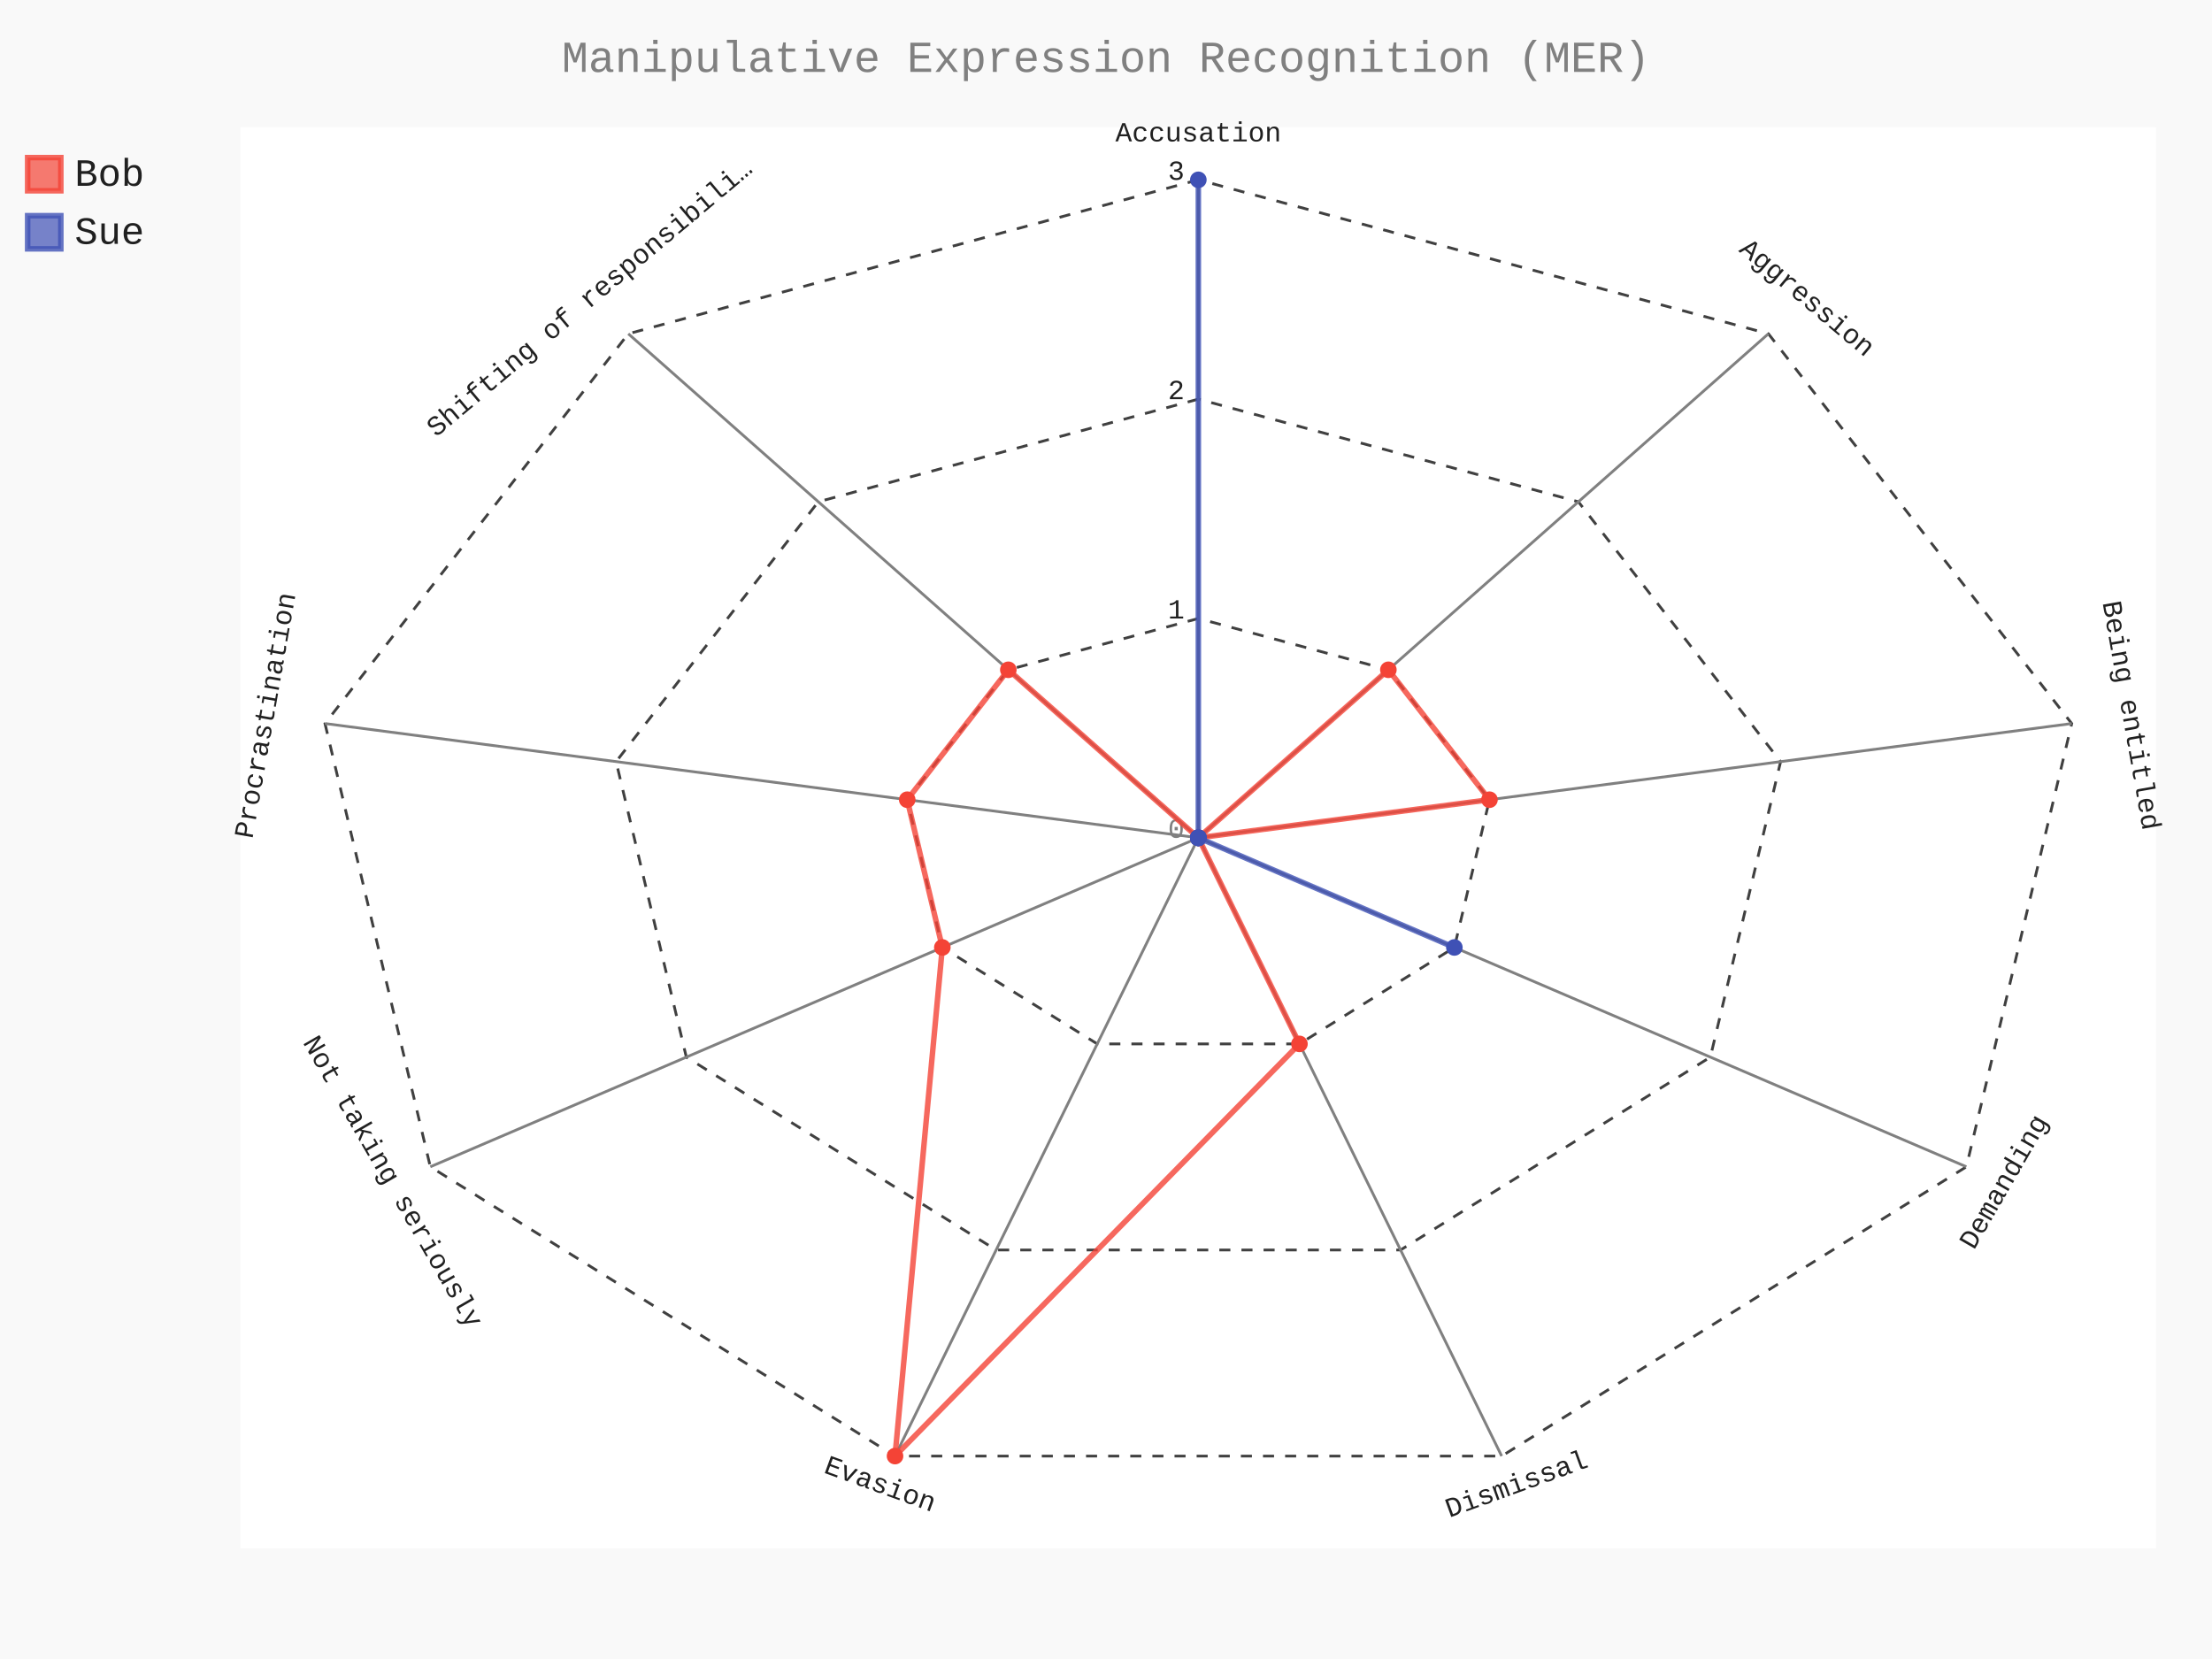
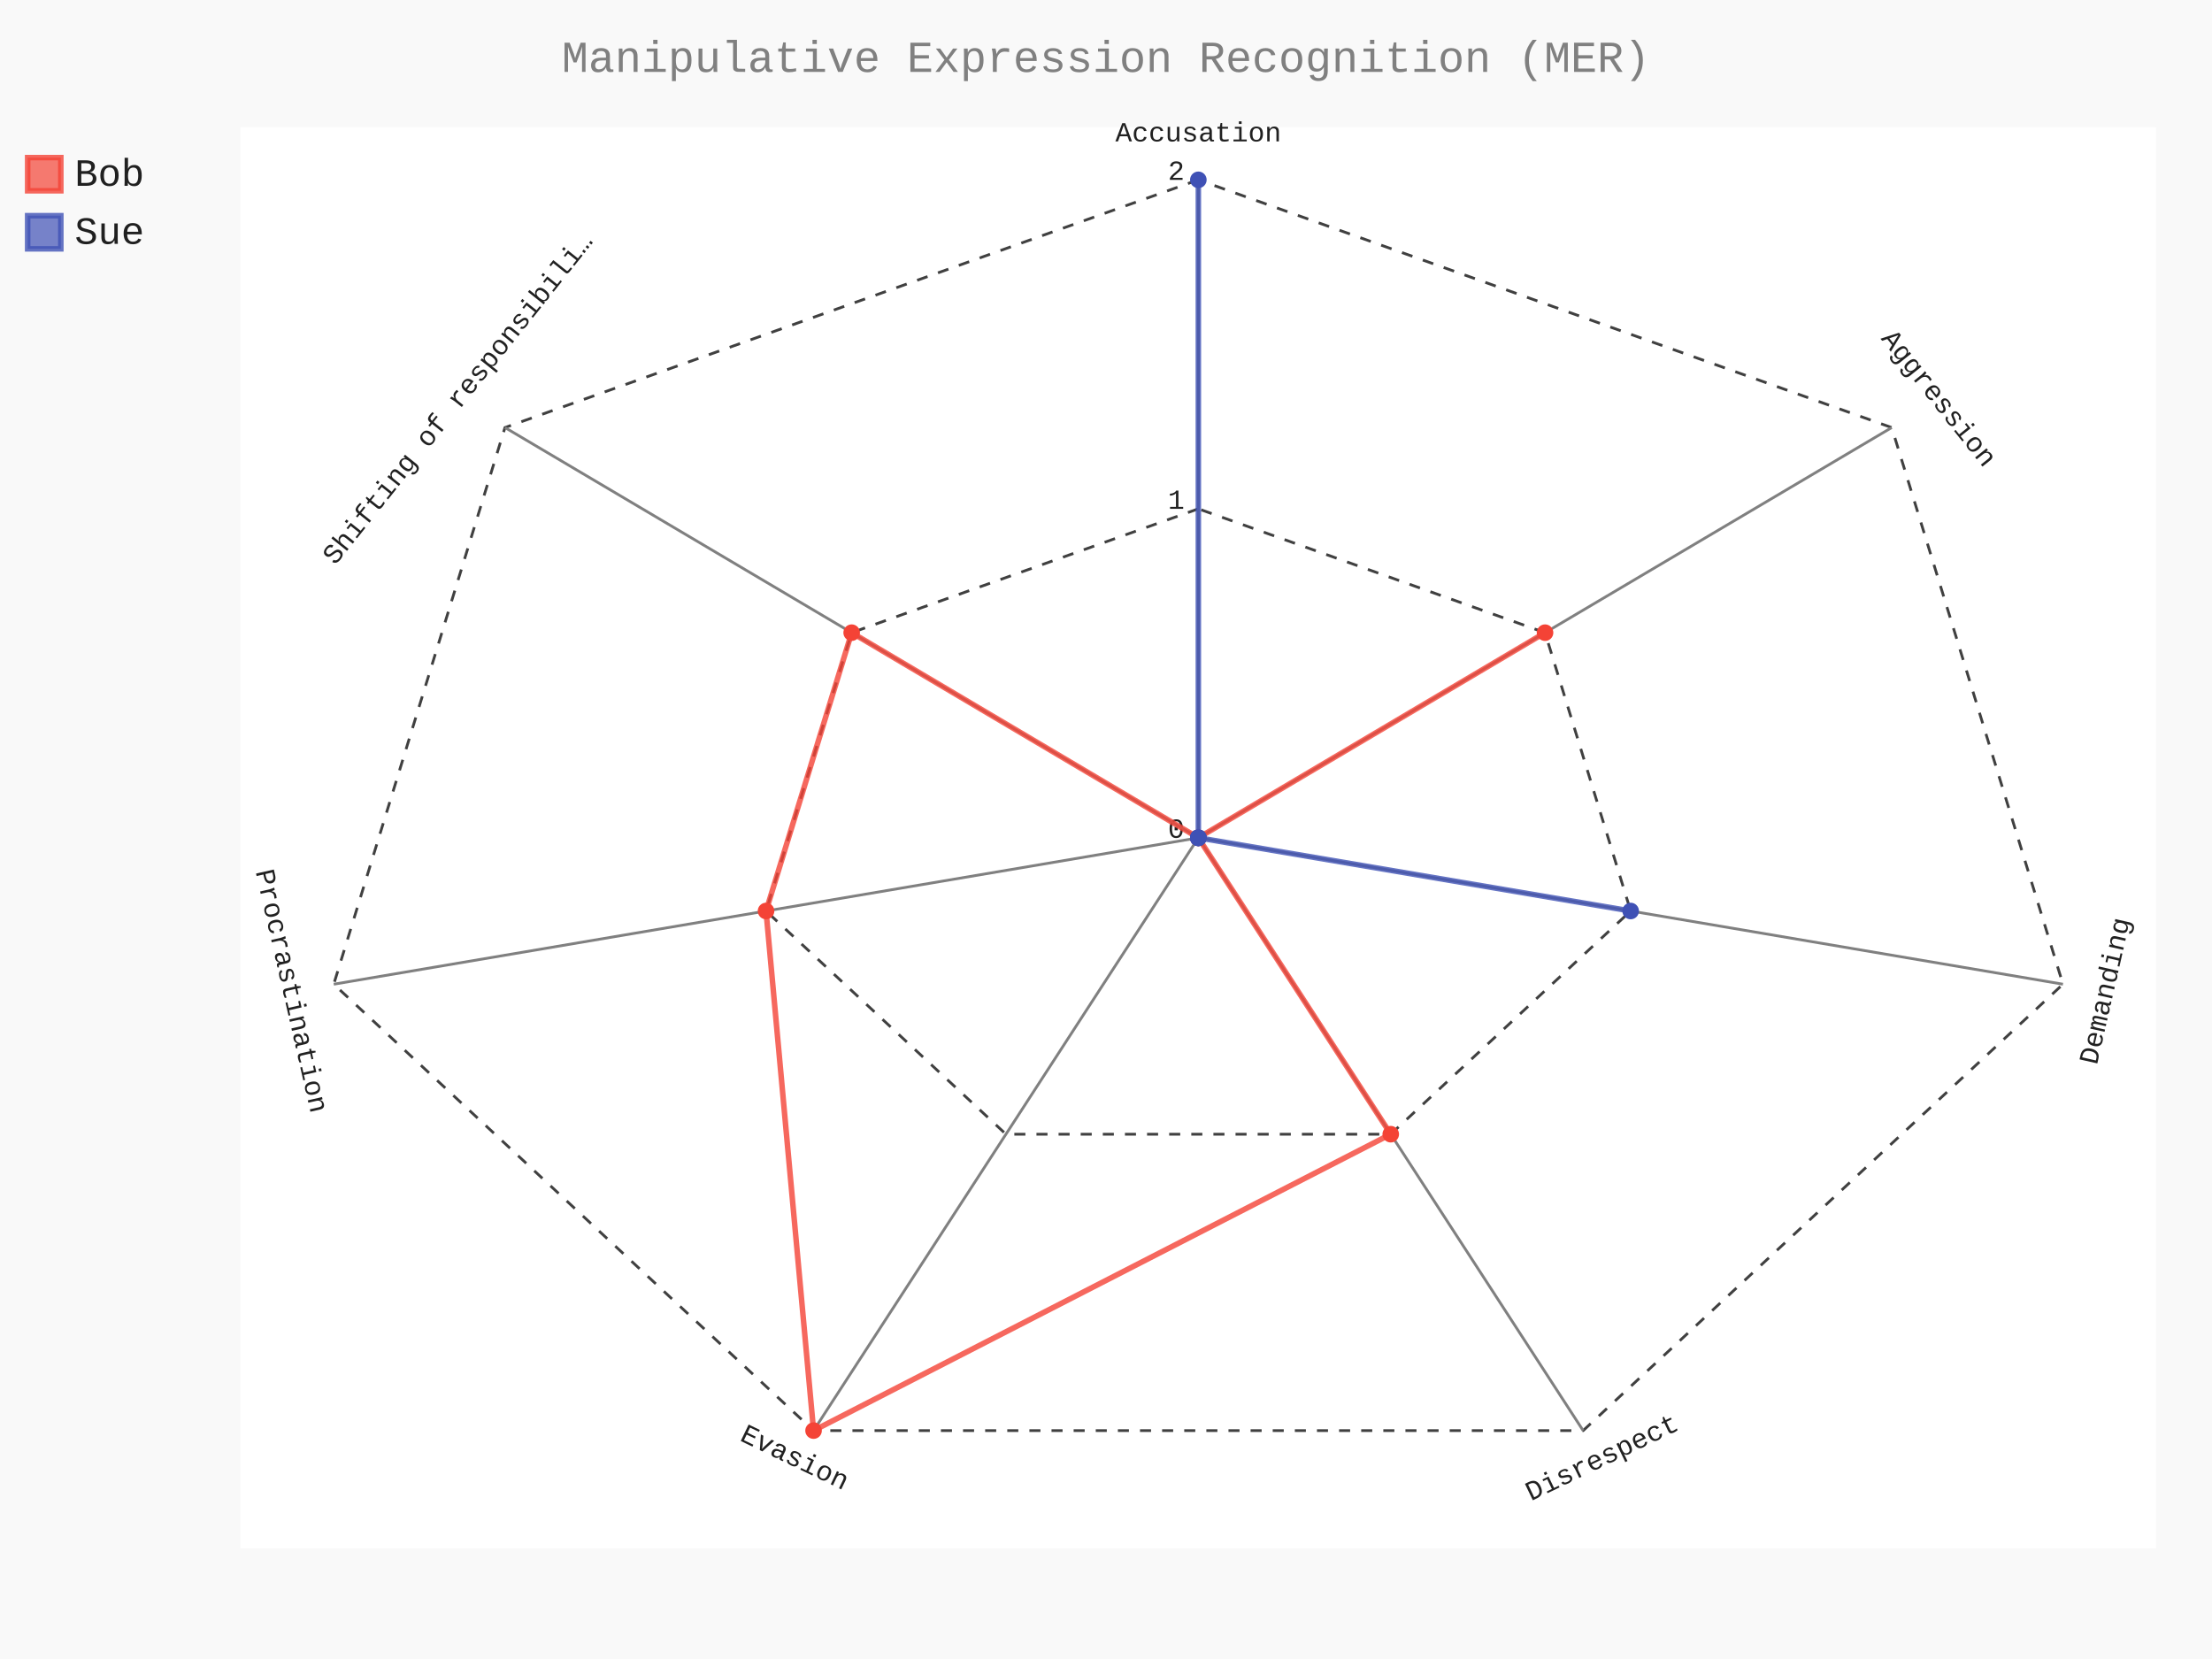
- <svg xmlns="http://www.w3.org/2000/svg" id="chart-480f4304-5eb9-499c-a55f-f713c4b751ca" class="pygal-chart" viewBox="0 0 800 600">
+ <svg xmlns="http://www.w3.org/2000/svg" id="chart-66e46564-d91a-49e9-9be1-52572265bdf7" class="pygal-chart" viewBox="0 0 800 600">
  <defs>
-     <style type="text/css">#chart-480f4304-5eb9-499c-a55f-f713c4b751ca{-webkit-user-select:none;-webkit-font-smoothing:antialiased;font-family:Consolas,"Liberation Mono",Menlo,Courier,monospace}#chart-480f4304-5eb9-499c-a55f-f713c4b751ca .title{font-family:Consolas,"Liberation Mono",Menlo,Courier,monospace;font-size:16px}#chart-480f4304-5eb9-499c-a55f-f713c4b751ca .legends .legend text{font-family:Consolas,"Liberation Mono",Menlo,Courier,monospace;font-size:14px}#chart-480f4304-5eb9-499c-a55f-f713c4b751ca .axis text{font-family:Consolas,"Liberation Mono",Menlo,Courier,monospace;font-size:10px}#chart-480f4304-5eb9-499c-a55f-f713c4b751ca .axis text.major{font-family:Consolas,"Liberation Mono",Menlo,Courier,monospace;font-size:10px}#chart-480f4304-5eb9-499c-a55f-f713c4b751ca .text-overlay text.value{font-family:Consolas,"Liberation Mono",Menlo,Courier,monospace;font-size:16px}#chart-480f4304-5eb9-499c-a55f-f713c4b751ca .text-overlay text.label{font-family:Consolas,"Liberation Mono",Menlo,Courier,monospace;font-size:10px}#chart-480f4304-5eb9-499c-a55f-f713c4b751ca .tooltip{font-family:Consolas,"Liberation Mono",Menlo,Courier,monospace;font-size:14px}#chart-480f4304-5eb9-499c-a55f-f713c4b751ca text.no_data{font-family:Consolas,"Liberation Mono",Menlo,Courier,monospace;font-size:64px}
- #chart-480f4304-5eb9-499c-a55f-f713c4b751ca{background-color:rgba(249,249,249,1)}#chart-480f4304-5eb9-499c-a55f-f713c4b751ca path,#chart-480f4304-5eb9-499c-a55f-f713c4b751ca line,#chart-480f4304-5eb9-499c-a55f-f713c4b751ca rect,#chart-480f4304-5eb9-499c-a55f-f713c4b751ca circle{-webkit-transition:150ms;-moz-transition:150ms;transition:150ms}#chart-480f4304-5eb9-499c-a55f-f713c4b751ca .graph &gt; .background{fill:rgba(249,249,249,1)}#chart-480f4304-5eb9-499c-a55f-f713c4b751ca .plot &gt; .background{fill:rgba(255,255,255,1)}#chart-480f4304-5eb9-499c-a55f-f713c4b751ca .graph{fill:rgba(0,0,0,.87)}#chart-480f4304-5eb9-499c-a55f-f713c4b751ca text.no_data{fill:rgba(128,128,128,1)}#chart-480f4304-5eb9-499c-a55f-f713c4b751ca .title{fill:rgba(128,128,128,1)}#chart-480f4304-5eb9-499c-a55f-f713c4b751ca .legends .legend text{fill:rgba(0,0,0,.87)}#chart-480f4304-5eb9-499c-a55f-f713c4b751ca .legends .legend:hover text{fill:rgba(128,128,128,1)}#chart-480f4304-5eb9-499c-a55f-f713c4b751ca .axis .line{stroke:rgba(128,128,128,1)}#chart-480f4304-5eb9-499c-a55f-f713c4b751ca .axis .guide.line{stroke:rgba(0,0,0,.54)}#chart-480f4304-5eb9-499c-a55f-f713c4b751ca .axis .major.line{stroke:rgba(0,0,0,.87)}#chart-480f4304-5eb9-499c-a55f-f713c4b751ca .axis text.major{fill:rgba(128,128,128,1)}#chart-480f4304-5eb9-499c-a55f-f713c4b751ca .axis.y .guides:hover .guide.line,#chart-480f4304-5eb9-499c-a55f-f713c4b751ca .line-graph .axis.x .guides:hover .guide.line,#chart-480f4304-5eb9-499c-a55f-f713c4b751ca .stackedline-graph .axis.x .guides:hover .guide.line,#chart-480f4304-5eb9-499c-a55f-f713c4b751ca .xy-graph .axis.x .guides:hover .guide.line{stroke:rgba(128,128,128,1)}#chart-480f4304-5eb9-499c-a55f-f713c4b751ca .axis .guides:hover text{fill:rgba(128,128,128,1)}#chart-480f4304-5eb9-499c-a55f-f713c4b751ca .reactive{fill-opacity:.7;stroke-opacity:.8;stroke-width:2}#chart-480f4304-5eb9-499c-a55f-f713c4b751ca .ci{stroke:rgba(0,0,0,.87)}#chart-480f4304-5eb9-499c-a55f-f713c4b751ca .reactive.active,#chart-480f4304-5eb9-499c-a55f-f713c4b751ca .active .reactive{fill-opacity:.8;stroke-opacity:.9;stroke-width:4}#chart-480f4304-5eb9-499c-a55f-f713c4b751ca .ci .reactive.active{stroke-width:1.5}#chart-480f4304-5eb9-499c-a55f-f713c4b751ca .series text{fill:rgba(128,128,128,1)}#chart-480f4304-5eb9-499c-a55f-f713c4b751ca .tooltip rect{fill:rgba(255,255,255,1);stroke:rgba(128,128,128,1);-webkit-transition:opacity 150ms;-moz-transition:opacity 150ms;transition:opacity 150ms}#chart-480f4304-5eb9-499c-a55f-f713c4b751ca .tooltip .label{fill:rgba(0,0,0,.87)}#chart-480f4304-5eb9-499c-a55f-f713c4b751ca .tooltip .label{fill:rgba(0,0,0,.87)}#chart-480f4304-5eb9-499c-a55f-f713c4b751ca .tooltip .legend{font-size:.8em;fill:rgba(0,0,0,.54)}#chart-480f4304-5eb9-499c-a55f-f713c4b751ca .tooltip .x_label{font-size:.6em;fill:rgba(128,128,128,1)}#chart-480f4304-5eb9-499c-a55f-f713c4b751ca .tooltip .xlink{font-size:.5em;text-decoration:underline}#chart-480f4304-5eb9-499c-a55f-f713c4b751ca .tooltip .value{font-size:1.5em}#chart-480f4304-5eb9-499c-a55f-f713c4b751ca .bound{font-size:.5em}#chart-480f4304-5eb9-499c-a55f-f713c4b751ca .max-value{font-size:.75em;fill:rgba(0,0,0,.54)}#chart-480f4304-5eb9-499c-a55f-f713c4b751ca .map-element{fill:rgba(255,255,255,1);stroke:rgba(0,0,0,.54) !important}#chart-480f4304-5eb9-499c-a55f-f713c4b751ca .map-element .reactive{fill-opacity:inherit;stroke-opacity:inherit}#chart-480f4304-5eb9-499c-a55f-f713c4b751ca .color-0,#chart-480f4304-5eb9-499c-a55f-f713c4b751ca .color-0 a:visited{stroke:#F44336;fill:#F44336}#chart-480f4304-5eb9-499c-a55f-f713c4b751ca .color-1,#chart-480f4304-5eb9-499c-a55f-f713c4b751ca .color-1 a:visited{stroke:#3F51B5;fill:#3F51B5}#chart-480f4304-5eb9-499c-a55f-f713c4b751ca .text-overlay .color-0 text{fill:black}#chart-480f4304-5eb9-499c-a55f-f713c4b751ca .text-overlay .color-1 text{fill:black}
- #chart-480f4304-5eb9-499c-a55f-f713c4b751ca text.no_data{text-anchor:middle}#chart-480f4304-5eb9-499c-a55f-f713c4b751ca .guide.line{fill:none}#chart-480f4304-5eb9-499c-a55f-f713c4b751ca .centered{text-anchor:middle}#chart-480f4304-5eb9-499c-a55f-f713c4b751ca .title{text-anchor:middle}#chart-480f4304-5eb9-499c-a55f-f713c4b751ca .legends .legend text{fill-opacity:1}#chart-480f4304-5eb9-499c-a55f-f713c4b751ca .axis.x text{text-anchor:middle}#chart-480f4304-5eb9-499c-a55f-f713c4b751ca .axis.x:not(.web) text[transform]{text-anchor:start}#chart-480f4304-5eb9-499c-a55f-f713c4b751ca .axis.x:not(.web) text[transform].backwards{text-anchor:end}#chart-480f4304-5eb9-499c-a55f-f713c4b751ca .axis.y text{text-anchor:end}#chart-480f4304-5eb9-499c-a55f-f713c4b751ca .axis.y text[transform].backwards{text-anchor:start}#chart-480f4304-5eb9-499c-a55f-f713c4b751ca .axis.y2 text{text-anchor:start}#chart-480f4304-5eb9-499c-a55f-f713c4b751ca .axis.y2 text[transform].backwards{text-anchor:end}#chart-480f4304-5eb9-499c-a55f-f713c4b751ca .axis .guide.line{stroke-dasharray:4,4;stroke:#404040}#chart-480f4304-5eb9-499c-a55f-f713c4b751ca .axis .major.guide.line{stroke-dasharray:6,6;stroke:#808080}#chart-480f4304-5eb9-499c-a55f-f713c4b751ca .horizontal .axis.y .guide.line,#chart-480f4304-5eb9-499c-a55f-f713c4b751ca .horizontal .axis.y2 .guide.line,#chart-480f4304-5eb9-499c-a55f-f713c4b751ca .vertical .axis.x .guide.line{opacity:0}#chart-480f4304-5eb9-499c-a55f-f713c4b751ca .horizontal .axis.always_show .guide.line,#chart-480f4304-5eb9-499c-a55f-f713c4b751ca .vertical .axis.always_show .guide.line{opacity:1 !important}#chart-480f4304-5eb9-499c-a55f-f713c4b751ca .axis.y .guides:hover .guide.line,#chart-480f4304-5eb9-499c-a55f-f713c4b751ca .axis.y2 .guides:hover .guide.line,#chart-480f4304-5eb9-499c-a55f-f713c4b751ca .axis.x .guides:hover .guide.line{opacity:1}#chart-480f4304-5eb9-499c-a55f-f713c4b751ca .axis .guides:hover text{opacity:1}#chart-480f4304-5eb9-499c-a55f-f713c4b751ca .nofill{fill:none}#chart-480f4304-5eb9-499c-a55f-f713c4b751ca .subtle-fill{fill-opacity:.2}#chart-480f4304-5eb9-499c-a55f-f713c4b751ca .dot{stroke-width:1px;fill-opacity:1;stroke-opacity:1}#chart-480f4304-5eb9-499c-a55f-f713c4b751ca .dot.active{stroke-width:5px}#chart-480f4304-5eb9-499c-a55f-f713c4b751ca .dot.negative{fill:transparent}#chart-480f4304-5eb9-499c-a55f-f713c4b751ca text,#chart-480f4304-5eb9-499c-a55f-f713c4b751ca tspan{stroke:none !important}#chart-480f4304-5eb9-499c-a55f-f713c4b751ca .series text.active{opacity:1}#chart-480f4304-5eb9-499c-a55f-f713c4b751ca .tooltip rect{fill-opacity:.95;stroke-width:.5}#chart-480f4304-5eb9-499c-a55f-f713c4b751ca .tooltip text{fill-opacity:1}#chart-480f4304-5eb9-499c-a55f-f713c4b751ca .showable{visibility:hidden}#chart-480f4304-5eb9-499c-a55f-f713c4b751ca .showable.shown{visibility:visible}#chart-480f4304-5eb9-499c-a55f-f713c4b751ca .gauge-background{fill:rgba(229,229,229,1);stroke:none}#chart-480f4304-5eb9-499c-a55f-f713c4b751ca .bg-lines{stroke:rgba(249,249,249,1);stroke-width:2px}</style>
+     <style type="text/css">#chart-66e46564-d91a-49e9-9be1-52572265bdf7{-webkit-user-select:none;-webkit-font-smoothing:antialiased;font-family:Consolas,"Liberation Mono",Menlo,Courier,monospace}#chart-66e46564-d91a-49e9-9be1-52572265bdf7 .title{font-family:Consolas,"Liberation Mono",Menlo,Courier,monospace;font-size:16px}#chart-66e46564-d91a-49e9-9be1-52572265bdf7 .legends .legend text{font-family:Consolas,"Liberation Mono",Menlo,Courier,monospace;font-size:14px}#chart-66e46564-d91a-49e9-9be1-52572265bdf7 .axis text{font-family:Consolas,"Liberation Mono",Menlo,Courier,monospace;font-size:10px}#chart-66e46564-d91a-49e9-9be1-52572265bdf7 .axis text.major{font-family:Consolas,"Liberation Mono",Menlo,Courier,monospace;font-size:10px}#chart-66e46564-d91a-49e9-9be1-52572265bdf7 .text-overlay text.value{font-family:Consolas,"Liberation Mono",Menlo,Courier,monospace;font-size:16px}#chart-66e46564-d91a-49e9-9be1-52572265bdf7 .text-overlay text.label{font-family:Consolas,"Liberation Mono",Menlo,Courier,monospace;font-size:10px}#chart-66e46564-d91a-49e9-9be1-52572265bdf7 .tooltip{font-family:Consolas,"Liberation Mono",Menlo,Courier,monospace;font-size:14px}#chart-66e46564-d91a-49e9-9be1-52572265bdf7 text.no_data{font-family:Consolas,"Liberation Mono",Menlo,Courier,monospace;font-size:64px}
+ #chart-66e46564-d91a-49e9-9be1-52572265bdf7{background-color:rgba(249,249,249,1)}#chart-66e46564-d91a-49e9-9be1-52572265bdf7 path,#chart-66e46564-d91a-49e9-9be1-52572265bdf7 line,#chart-66e46564-d91a-49e9-9be1-52572265bdf7 rect,#chart-66e46564-d91a-49e9-9be1-52572265bdf7 circle{-webkit-transition:150ms;-moz-transition:150ms;transition:150ms}#chart-66e46564-d91a-49e9-9be1-52572265bdf7 .graph &gt; .background{fill:rgba(249,249,249,1)}#chart-66e46564-d91a-49e9-9be1-52572265bdf7 .plot &gt; .background{fill:rgba(255,255,255,1)}#chart-66e46564-d91a-49e9-9be1-52572265bdf7 .graph{fill:rgba(0,0,0,.87)}#chart-66e46564-d91a-49e9-9be1-52572265bdf7 text.no_data{fill:rgba(128,128,128,1)}#chart-66e46564-d91a-49e9-9be1-52572265bdf7 .title{fill:rgba(128,128,128,1)}#chart-66e46564-d91a-49e9-9be1-52572265bdf7 .legends .legend text{fill:rgba(0,0,0,.87)}#chart-66e46564-d91a-49e9-9be1-52572265bdf7 .legends .legend:hover text{fill:rgba(128,128,128,1)}#chart-66e46564-d91a-49e9-9be1-52572265bdf7 .axis .line{stroke:rgba(128,128,128,1)}#chart-66e46564-d91a-49e9-9be1-52572265bdf7 .axis .guide.line{stroke:rgba(0,0,0,.54)}#chart-66e46564-d91a-49e9-9be1-52572265bdf7 .axis .major.line{stroke:rgba(0,0,0,.87)}#chart-66e46564-d91a-49e9-9be1-52572265bdf7 .axis text.major{fill:rgba(128,128,128,1)}#chart-66e46564-d91a-49e9-9be1-52572265bdf7 .axis.y .guides:hover .guide.line,#chart-66e46564-d91a-49e9-9be1-52572265bdf7 .line-graph .axis.x .guides:hover .guide.line,#chart-66e46564-d91a-49e9-9be1-52572265bdf7 .stackedline-graph .axis.x .guides:hover .guide.line,#chart-66e46564-d91a-49e9-9be1-52572265bdf7 .xy-graph .axis.x .guides:hover .guide.line{stroke:rgba(128,128,128,1)}#chart-66e46564-d91a-49e9-9be1-52572265bdf7 .axis .guides:hover text{fill:rgba(128,128,128,1)}#chart-66e46564-d91a-49e9-9be1-52572265bdf7 .reactive{fill-opacity:.7;stroke-opacity:.8;stroke-width:2}#chart-66e46564-d91a-49e9-9be1-52572265bdf7 .ci{stroke:rgba(0,0,0,.87)}#chart-66e46564-d91a-49e9-9be1-52572265bdf7 .reactive.active,#chart-66e46564-d91a-49e9-9be1-52572265bdf7 .active .reactive{fill-opacity:.8;stroke-opacity:.9;stroke-width:4}#chart-66e46564-d91a-49e9-9be1-52572265bdf7 .ci .reactive.active{stroke-width:1.5}#chart-66e46564-d91a-49e9-9be1-52572265bdf7 .series text{fill:rgba(128,128,128,1)}#chart-66e46564-d91a-49e9-9be1-52572265bdf7 .tooltip rect{fill:rgba(255,255,255,1);stroke:rgba(128,128,128,1);-webkit-transition:opacity 150ms;-moz-transition:opacity 150ms;transition:opacity 150ms}#chart-66e46564-d91a-49e9-9be1-52572265bdf7 .tooltip .label{fill:rgba(0,0,0,.87)}#chart-66e46564-d91a-49e9-9be1-52572265bdf7 .tooltip .label{fill:rgba(0,0,0,.87)}#chart-66e46564-d91a-49e9-9be1-52572265bdf7 .tooltip .legend{font-size:.8em;fill:rgba(0,0,0,.54)}#chart-66e46564-d91a-49e9-9be1-52572265bdf7 .tooltip .x_label{font-size:.6em;fill:rgba(128,128,128,1)}#chart-66e46564-d91a-49e9-9be1-52572265bdf7 .tooltip .xlink{font-size:.5em;text-decoration:underline}#chart-66e46564-d91a-49e9-9be1-52572265bdf7 .tooltip .value{font-size:1.5em}#chart-66e46564-d91a-49e9-9be1-52572265bdf7 .bound{font-size:.5em}#chart-66e46564-d91a-49e9-9be1-52572265bdf7 .max-value{font-size:.75em;fill:rgba(0,0,0,.54)}#chart-66e46564-d91a-49e9-9be1-52572265bdf7 .map-element{fill:rgba(255,255,255,1);stroke:rgba(0,0,0,.54) !important}#chart-66e46564-d91a-49e9-9be1-52572265bdf7 .map-element .reactive{fill-opacity:inherit;stroke-opacity:inherit}#chart-66e46564-d91a-49e9-9be1-52572265bdf7 .color-0,#chart-66e46564-d91a-49e9-9be1-52572265bdf7 .color-0 a:visited{stroke:#F44336;fill:#F44336}#chart-66e46564-d91a-49e9-9be1-52572265bdf7 .color-1,#chart-66e46564-d91a-49e9-9be1-52572265bdf7 .color-1 a:visited{stroke:#3F51B5;fill:#3F51B5}#chart-66e46564-d91a-49e9-9be1-52572265bdf7 .text-overlay .color-0 text{fill:black}#chart-66e46564-d91a-49e9-9be1-52572265bdf7 .text-overlay .color-1 text{fill:black}
+ #chart-66e46564-d91a-49e9-9be1-52572265bdf7 text.no_data{text-anchor:middle}#chart-66e46564-d91a-49e9-9be1-52572265bdf7 .guide.line{fill:none}#chart-66e46564-d91a-49e9-9be1-52572265bdf7 .centered{text-anchor:middle}#chart-66e46564-d91a-49e9-9be1-52572265bdf7 .title{text-anchor:middle}#chart-66e46564-d91a-49e9-9be1-52572265bdf7 .legends .legend text{fill-opacity:1}#chart-66e46564-d91a-49e9-9be1-52572265bdf7 .axis.x text{text-anchor:middle}#chart-66e46564-d91a-49e9-9be1-52572265bdf7 .axis.x:not(.web) text[transform]{text-anchor:start}#chart-66e46564-d91a-49e9-9be1-52572265bdf7 .axis.x:not(.web) text[transform].backwards{text-anchor:end}#chart-66e46564-d91a-49e9-9be1-52572265bdf7 .axis.y text{text-anchor:end}#chart-66e46564-d91a-49e9-9be1-52572265bdf7 .axis.y text[transform].backwards{text-anchor:start}#chart-66e46564-d91a-49e9-9be1-52572265bdf7 .axis.y2 text{text-anchor:start}#chart-66e46564-d91a-49e9-9be1-52572265bdf7 .axis.y2 text[transform].backwards{text-anchor:end}#chart-66e46564-d91a-49e9-9be1-52572265bdf7 .axis .guide.line{stroke-dasharray:4,4;stroke:#404040}#chart-66e46564-d91a-49e9-9be1-52572265bdf7 .axis .major.guide.line{stroke-dasharray:6,6;stroke:#808080}#chart-66e46564-d91a-49e9-9be1-52572265bdf7 .horizontal .axis.y .guide.line,#chart-66e46564-d91a-49e9-9be1-52572265bdf7 .horizontal .axis.y2 .guide.line,#chart-66e46564-d91a-49e9-9be1-52572265bdf7 .vertical .axis.x .guide.line{opacity:0}#chart-66e46564-d91a-49e9-9be1-52572265bdf7 .horizontal .axis.always_show .guide.line,#chart-66e46564-d91a-49e9-9be1-52572265bdf7 .vertical .axis.always_show .guide.line{opacity:1 !important}#chart-66e46564-d91a-49e9-9be1-52572265bdf7 .axis.y .guides:hover .guide.line,#chart-66e46564-d91a-49e9-9be1-52572265bdf7 .axis.y2 .guides:hover .guide.line,#chart-66e46564-d91a-49e9-9be1-52572265bdf7 .axis.x .guides:hover .guide.line{opacity:1}#chart-66e46564-d91a-49e9-9be1-52572265bdf7 .axis .guides:hover text{opacity:1}#chart-66e46564-d91a-49e9-9be1-52572265bdf7 .nofill{fill:none}#chart-66e46564-d91a-49e9-9be1-52572265bdf7 .subtle-fill{fill-opacity:.2}#chart-66e46564-d91a-49e9-9be1-52572265bdf7 .dot{stroke-width:1px;fill-opacity:1;stroke-opacity:1}#chart-66e46564-d91a-49e9-9be1-52572265bdf7 .dot.active{stroke-width:5px}#chart-66e46564-d91a-49e9-9be1-52572265bdf7 .dot.negative{fill:transparent}#chart-66e46564-d91a-49e9-9be1-52572265bdf7 text,#chart-66e46564-d91a-49e9-9be1-52572265bdf7 tspan{stroke:none !important}#chart-66e46564-d91a-49e9-9be1-52572265bdf7 .series text.active{opacity:1}#chart-66e46564-d91a-49e9-9be1-52572265bdf7 .tooltip rect{fill-opacity:.95;stroke-width:.5}#chart-66e46564-d91a-49e9-9be1-52572265bdf7 .tooltip text{fill-opacity:1}#chart-66e46564-d91a-49e9-9be1-52572265bdf7 .showable{visibility:hidden}#chart-66e46564-d91a-49e9-9be1-52572265bdf7 .showable.shown{visibility:visible}#chart-66e46564-d91a-49e9-9be1-52572265bdf7 .gauge-background{fill:rgba(229,229,229,1);stroke:none}#chart-66e46564-d91a-49e9-9be1-52572265bdf7 .bg-lines{stroke:rgba(249,249,249,1);stroke-width:2px}</style>
  </defs>
  <g class="graph radar-graph vertical">
    <rect x="0" y="0" width="800" height="600" class="background" />
    <g transform="translate(87, 46)" class="plot">
      <rect x="0" y="0" width="692.8" height="514" class="background" />
      <g class="axis y web">
        <g class="guides">
-           <path d="M346.4 19.037 L140.232 74.71 30.532 215.678 68.63 375.981 236.7 480.612 456.1 480.612 624.17 375.981 662.268 215.678 552.568 74.71 346.4 19.037 Z" class="guide line" />
-           <text x="341.4" y="19.037" class="">3</text>
+           <path d="M346.4 19.037 L95.635 108.633 33.701 309.952 207.236 471.397 485.564 471.397 659.099 309.952 597.165 108.633 346.4 19.037 Z" class="guide line" />
+           <text x="341.4" y="19.037" class="">2</text>
        </g>
        <g class="guides">
-           <path d="M346.4 98.358 L208.955 135.473 135.821 229.452 161.22 336.321 273.267 406.075 419.533 406.075 531.58 336.321 556.979 229.452 483.845 135.473 346.4 98.358 Z" class="guide line" />
-           <text x="341.4" y="98.358" class="">2</text>
+           <path d="M346.4 138.019 L221.017 182.816 190.05 283.476 276.818 364.199 415.982 364.199 502.75 283.476 471.783 182.816 346.4 138.019 Z" class="guide line" />
+           <text x="341.4" y="138.019" class="">1</text>
        </g>
        <g class="guides">
-           <path d="M346.4 177.679 L277.677 196.237 241.111 243.226 253.81 296.66 309.833 331.537 382.967 331.537 438.99 296.66 451.689 243.226 415.123 196.237 346.4 177.679 Z" class="guide line" />
-           <text x="341.4" y="177.679" class="">1</text>
-         </g>
-         <g class="guides">
-           <path d="M346.4 257 L346.4 257 346.4 257 346.4 257 346.4 257 346.4 257 346.4 257 346.4 257 346.4 257 346.4 257 Z" class="major guide line" />
-           <text x="341.4" y="257.0" class="major">0</text>
+           <path d="M346.4 257 L346.4 257 346.4 257 346.4 257 346.4 257 346.4 257 346.4 257 346.4 257 Z" class="guide line" />
+           <text x="341.4" y="257.0" class="">0</text>
        </g>
      </g>
      <g class="axis x web">
        <g class="guides">
          <path d="M346.4 257 L346.4 19.037" class="line" />
          <text x="346.4" y="5.14" class="" transform="rotate(0 346.4 5.14)">Accusation</text>
        </g>
        <g class="guides">
-           <path d="M346.4 257 L140.232 74.71" class="line" />
-           <text x="128.192" y="64.064" class="" transform="rotate(-40 128.1916 64.06405)">Shifting of responsibili…</text>
+           <path d="M346.4 257 L95.635 108.633" class="line" />
+           <text x="80.99" y="99.968" class="" transform="rotate(-51.42857 80.9901 99.96786)">Shifting of responsibili…</text>
        </g>
        <g class="guides">
-           <path d="M346.4 257 L30.532 215.678" class="line" />
-           <text x="12.085" y="213.265" class="" transform="rotate(-80 12.08534 213.265)">Procrastination</text>
+           <path d="M346.4 257 L33.701 309.952" class="line" />
+           <text x="15.439" y="313.044" class="" transform="rotate(-282.8571 15.43927 313.0441)">Procrastination</text>
        </g>
        <g class="guides">
-           <path d="M346.4 257 L68.63 375.981" class="line" />
-           <text x="52.409" y="382.93" class="" transform="rotate(-300 52.40862 382.93)">Not taking seriously</text>
+           <path d="M346.4 257 L207.236 471.397" class="line" />
+           <text x="199.109" y="483.918" class="" transform="rotate(-334.2857 199.1086 483.918)">Evasion</text>
        </g>
        <g class="guides">
-           <path d="M346.4 257 L236.7 480.612" class="line" />
-           <text x="230.294" y="493.671" class="" transform="rotate(-340 230.2937 493.671)">Evasion</text>
+           <path d="M346.4 257 L485.564 471.397" class="line" />
+           <text x="493.691" y="483.918" class="" transform="rotate(-385.7143 493.6914 483.918)">Disrespect</text>
        </g>
        <g class="guides">
-           <path d="M346.4 257 L456.1 480.612" class="line" />
-           <text x="462.506" y="493.671" class="" transform="rotate(-380 462.5063 493.671)">Dismissal</text>
+           <path d="M346.4 257 L659.099 309.952" class="line" />
+           <text x="677.361" y="313.044" class="" transform="rotate(-437.1429 677.3607 313.0441)">Demanding</text>
        </g>
        <g class="guides">
-           <path d="M346.4 257 L624.17 375.981" class="line" />
-           <text x="640.391" y="382.93" class="" transform="rotate(-420 640.3914 382.93)">Demanding</text>
-         </g>
-         <g class="guides">
-           <path d="M346.4 257 L662.268 215.678" class="line" />
-           <text x="680.715" y="213.265" class="" transform="rotate(-280 680.7147 213.265)">Being entitled</text>
-         </g>
-         <g class="guides">
-           <path d="M346.4 257 L552.568 74.71" class="line" />
-           <text x="564.608" y="64.064" class="" transform="rotate(-320 564.6084 64.06405)">Aggression</text>
+           <path d="M346.4 257 L597.165 108.633" class="line" />
+           <text x="611.81" y="99.968" class="" transform="rotate(-308.5714 611.8099 99.96786)">Aggression</text>
        </g>
      </g>
      <g class="series serie-0 color-0">
-         <path d="M346.4 257 L277.677 196.237 241.111 243.226 253.81 296.66 236.7 480.612 382.967 331.537 346.4 257 451.689 243.226 415.123 196.237 Z" class="line reactive nofill" />
+         <path d="M346.4 257 L221.017 182.816 190.05 283.476 207.236 471.397 415.982 364.199 346.4 257 471.783 182.816 Z" class="line reactive nofill" />
      </g>
      <g class="series serie-1 color-1">
-         <path d="M346.4 19.037 L346.4 257 346.4 257 346.4 257 346.4 257 346.4 257 438.99 296.66 346.4 257 346.4 257 Z" class="line reactive nofill" />
+         <path d="M346.4 19.037 L346.4 257 346.4 257 346.4 257 346.4 257 502.75 283.476 346.4 257 Z" class="line reactive nofill" />
      </g>
    </g>
    <g class="titles">
      <text x="400.0" y="26" class="title plot_title">Manipulative Expression Recognition (MER)</text>
    </g>
    <g transform="translate(87, 46)" class="plot overlay">
      <g class="series serie-0 color-0">
        <g class="dots">
          <circle cx="346.4" cy="257.0" r="2.5" class="dot reactive tooltip-trigger" />
        </g>
        <g class="dots">
-           <circle cx="277.677" cy="196.237" r="2.5" class="dot reactive tooltip-trigger" />
+           <circle cx="221.017" cy="182.816" r="2.5" class="dot reactive tooltip-trigger" />
        </g>
        <g class="dots">
-           <circle cx="241.111" cy="243.226" r="2.5" class="dot reactive tooltip-trigger" />
+           <circle cx="190.05" cy="283.476" r="2.5" class="dot reactive tooltip-trigger" />
        </g>
        <g class="dots">
-           <circle cx="253.81" cy="296.66" r="2.5" class="dot reactive tooltip-trigger" />
+           <circle cx="207.236" cy="471.397" r="2.5" class="dot reactive tooltip-trigger" />
        </g>
        <g class="dots">
-           <circle cx="236.7" cy="480.612" r="2.5" class="dot reactive tooltip-trigger" />
-         </g>
-         <g class="dots">
-           <circle cx="382.967" cy="331.537" r="2.5" class="dot reactive tooltip-trigger" />
+           <circle cx="415.982" cy="364.199" r="2.5" class="dot reactive tooltip-trigger" />
        </g>
        <g class="dots">
          <circle cx="346.4" cy="257.0" r="2.5" class="dot reactive tooltip-trigger" />
        </g>
        <g class="dots">
-           <circle cx="451.689" cy="243.226" r="2.5" class="dot reactive tooltip-trigger" />
-         </g>
-         <g class="dots">
-           <circle cx="415.123" cy="196.237" r="2.5" class="dot reactive tooltip-trigger" />
+           <circle cx="471.783" cy="182.816" r="2.5" class="dot reactive tooltip-trigger" />
        </g>
      </g>
      <g class="series serie-1 color-1">
        <g class="dots">
          <circle cx="346.4" cy="19.037" r="2.5" class="dot reactive tooltip-trigger" />
        </g>
        <g class="dots">
          <circle cx="346.4" cy="257.0" r="2.5" class="dot reactive tooltip-trigger" />
        </g>
        <g class="dots">
          <circle cx="346.4" cy="257.0" r="2.5" class="dot reactive tooltip-trigger" />
        </g>
        <g class="dots">
          <circle cx="346.4" cy="257.0" r="2.5" class="dot reactive tooltip-trigger" />
        </g>
        <g class="dots">
          <circle cx="346.4" cy="257.0" r="2.5" class="dot reactive tooltip-trigger" />
        </g>
        <g class="dots">
-           <circle cx="346.4" cy="257.0" r="2.5" class="dot reactive tooltip-trigger" />
-         </g>
-         <g class="dots">
-           <circle cx="438.99" cy="296.66" r="2.5" class="dot reactive tooltip-trigger" />
-         </g>
-         <g class="dots">
-           <circle cx="346.4" cy="257.0" r="2.5" class="dot reactive tooltip-trigger" />
+           <circle cx="502.75" cy="283.476" r="2.5" class="dot reactive tooltip-trigger" />
        </g>
        <g class="dots">
          <circle cx="346.4" cy="257.0" r="2.5" class="dot reactive tooltip-trigger" />
        </g>
      </g>
    </g>
    <g transform="translate(87, 46)" class="plot text-overlay">
      <g class="series serie-0 color-0" />
      <g class="series serie-1 color-1" />
    </g>
    <g transform="translate(87, 46)" class="plot tooltip-overlay">
      <g transform="translate(0 0)" style="opacity: 0" class="tooltip">
        <rect rx="0" ry="0" width="0" height="0" class="tooltip-box" />
        <g class="text" />
      </g>
    </g>
    <g transform="translate(10, 56)" class="legends">
      <g id="activate-serie-0" class="legend reactive activate-serie">
        <rect x="0.0" y="1.0" width="12" height="12" class="color-0 reactive" />
        <text x="17.0" y="11.2">Bob</text>
      </g>
      <g id="activate-serie-1" class="legend reactive activate-serie">
        <rect x="0.0" y="22.0" width="12" height="12" class="color-1 reactive" />
        <text x="17.0" y="32.2">Sue</text>
      </g>
    </g>
    <g transform="translate(790, 56)" class="legends" />
  </g>
</svg>
